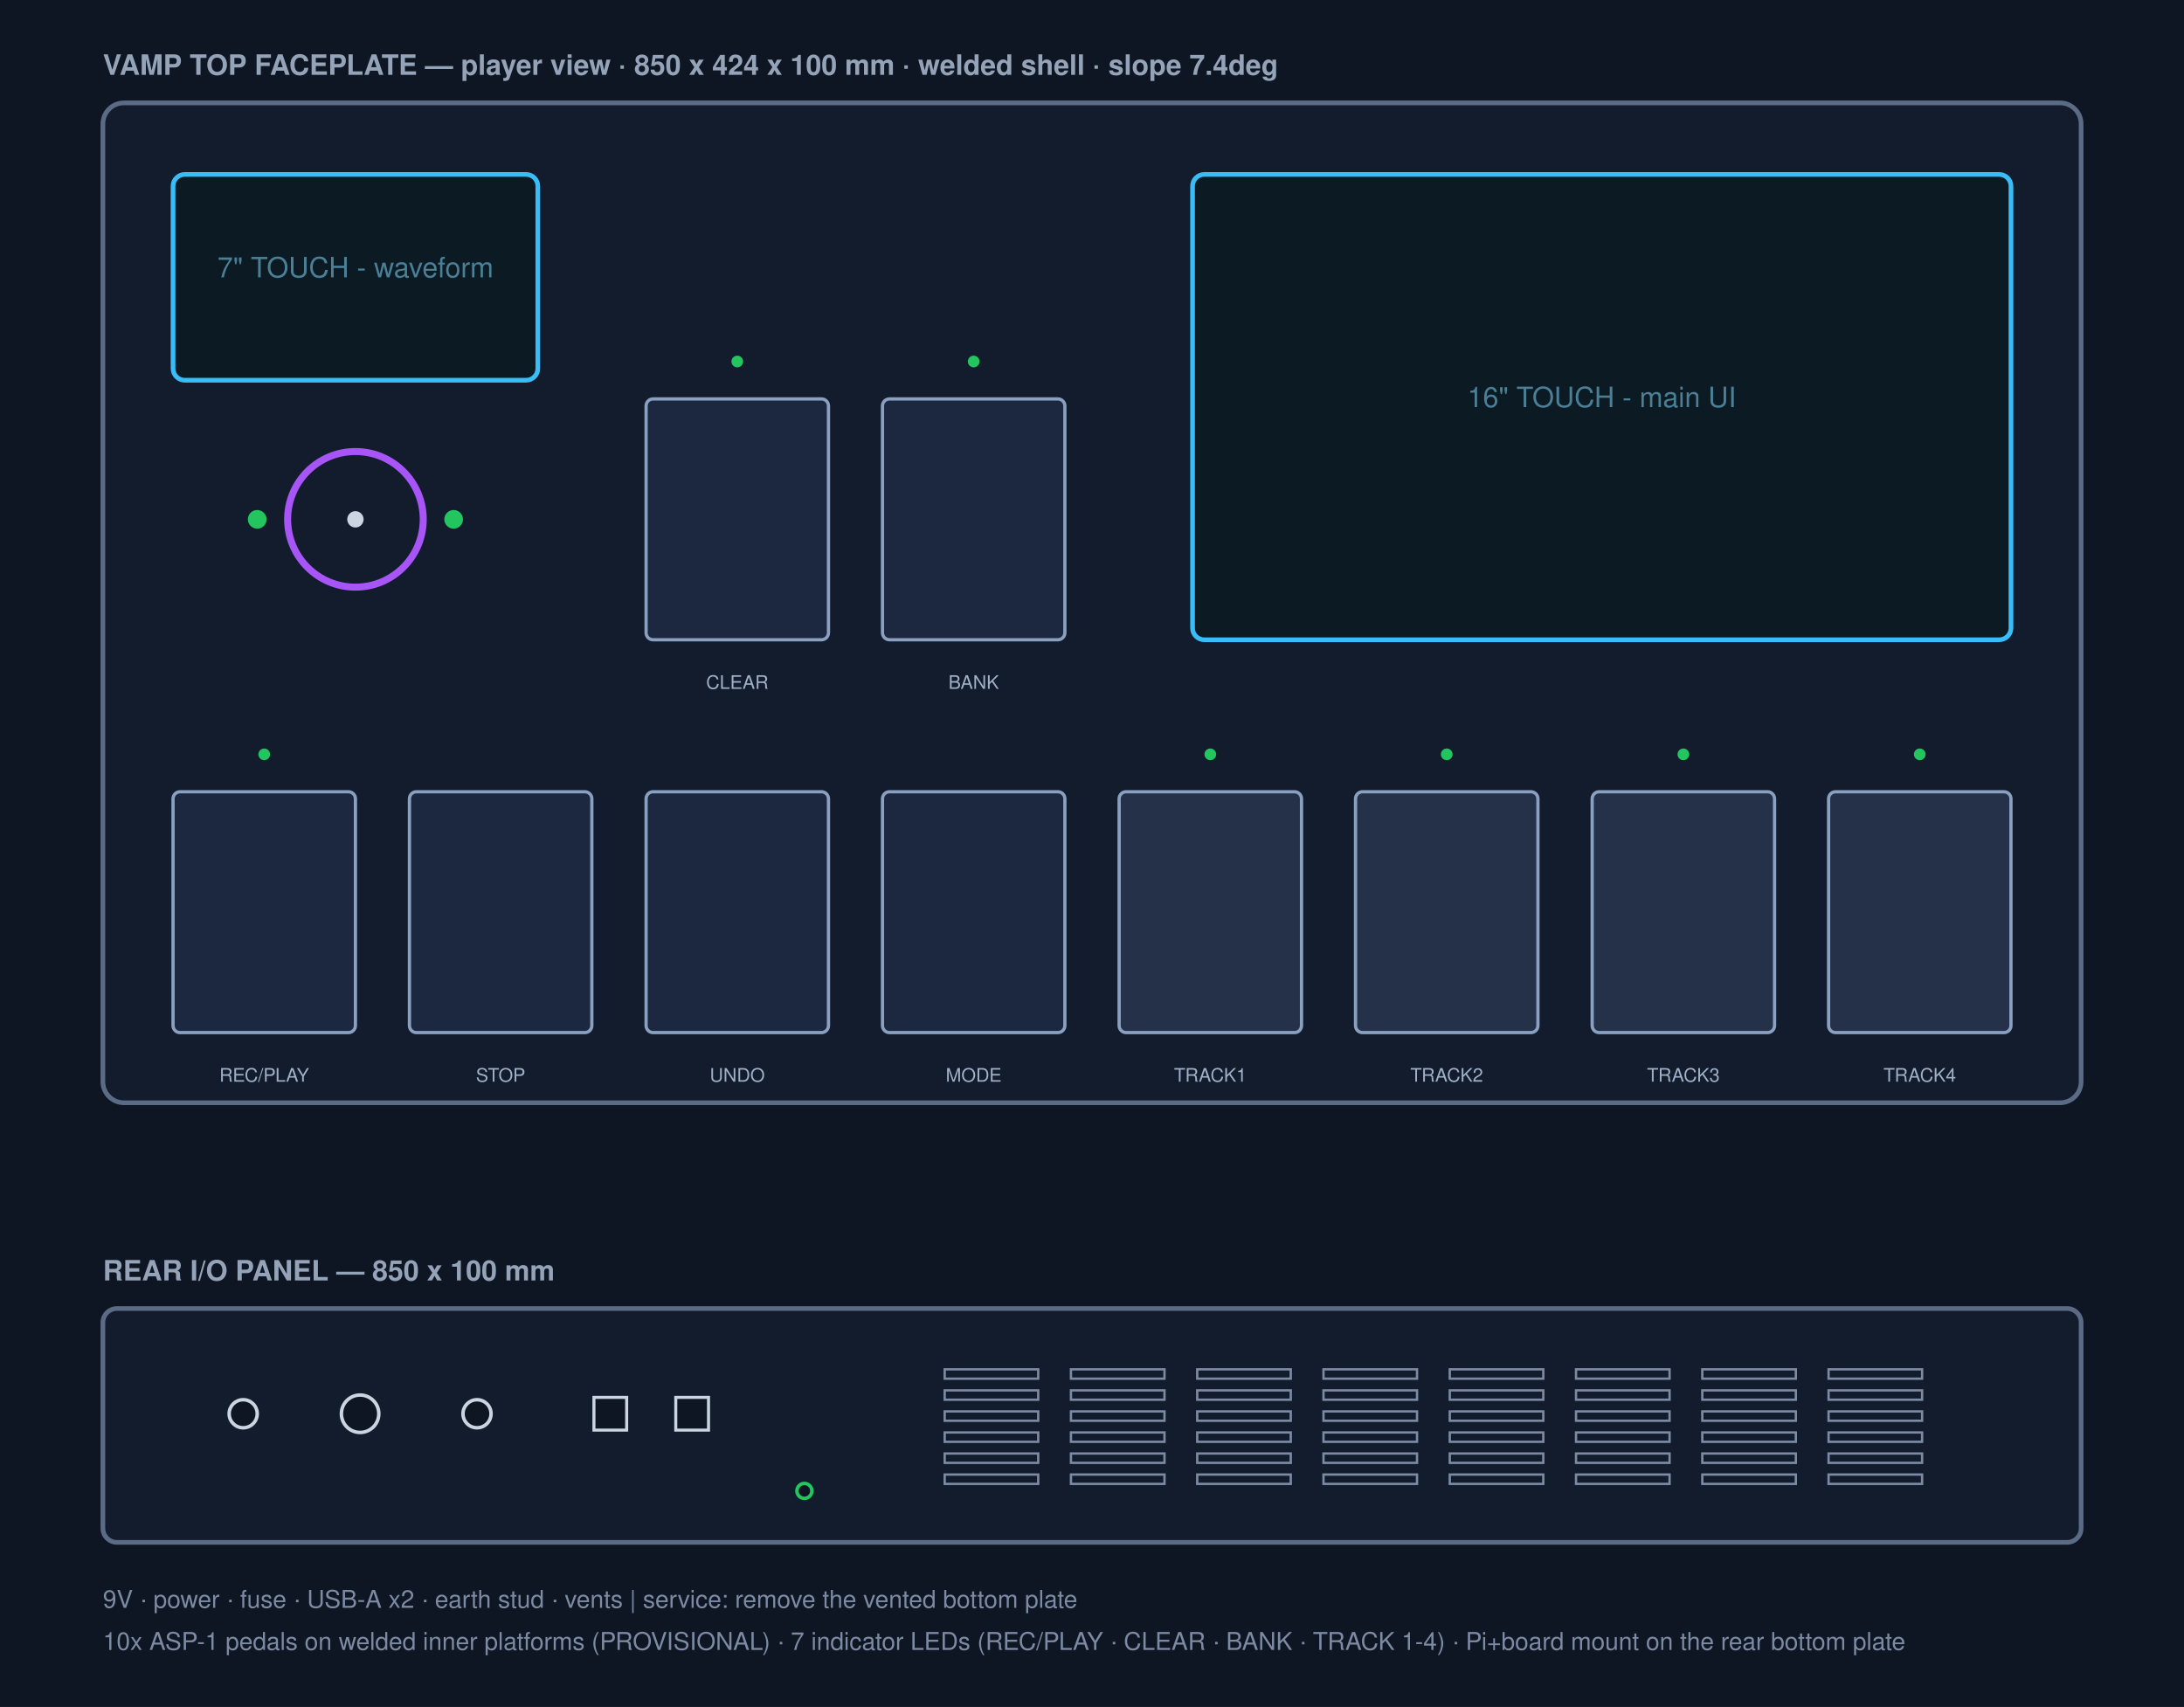
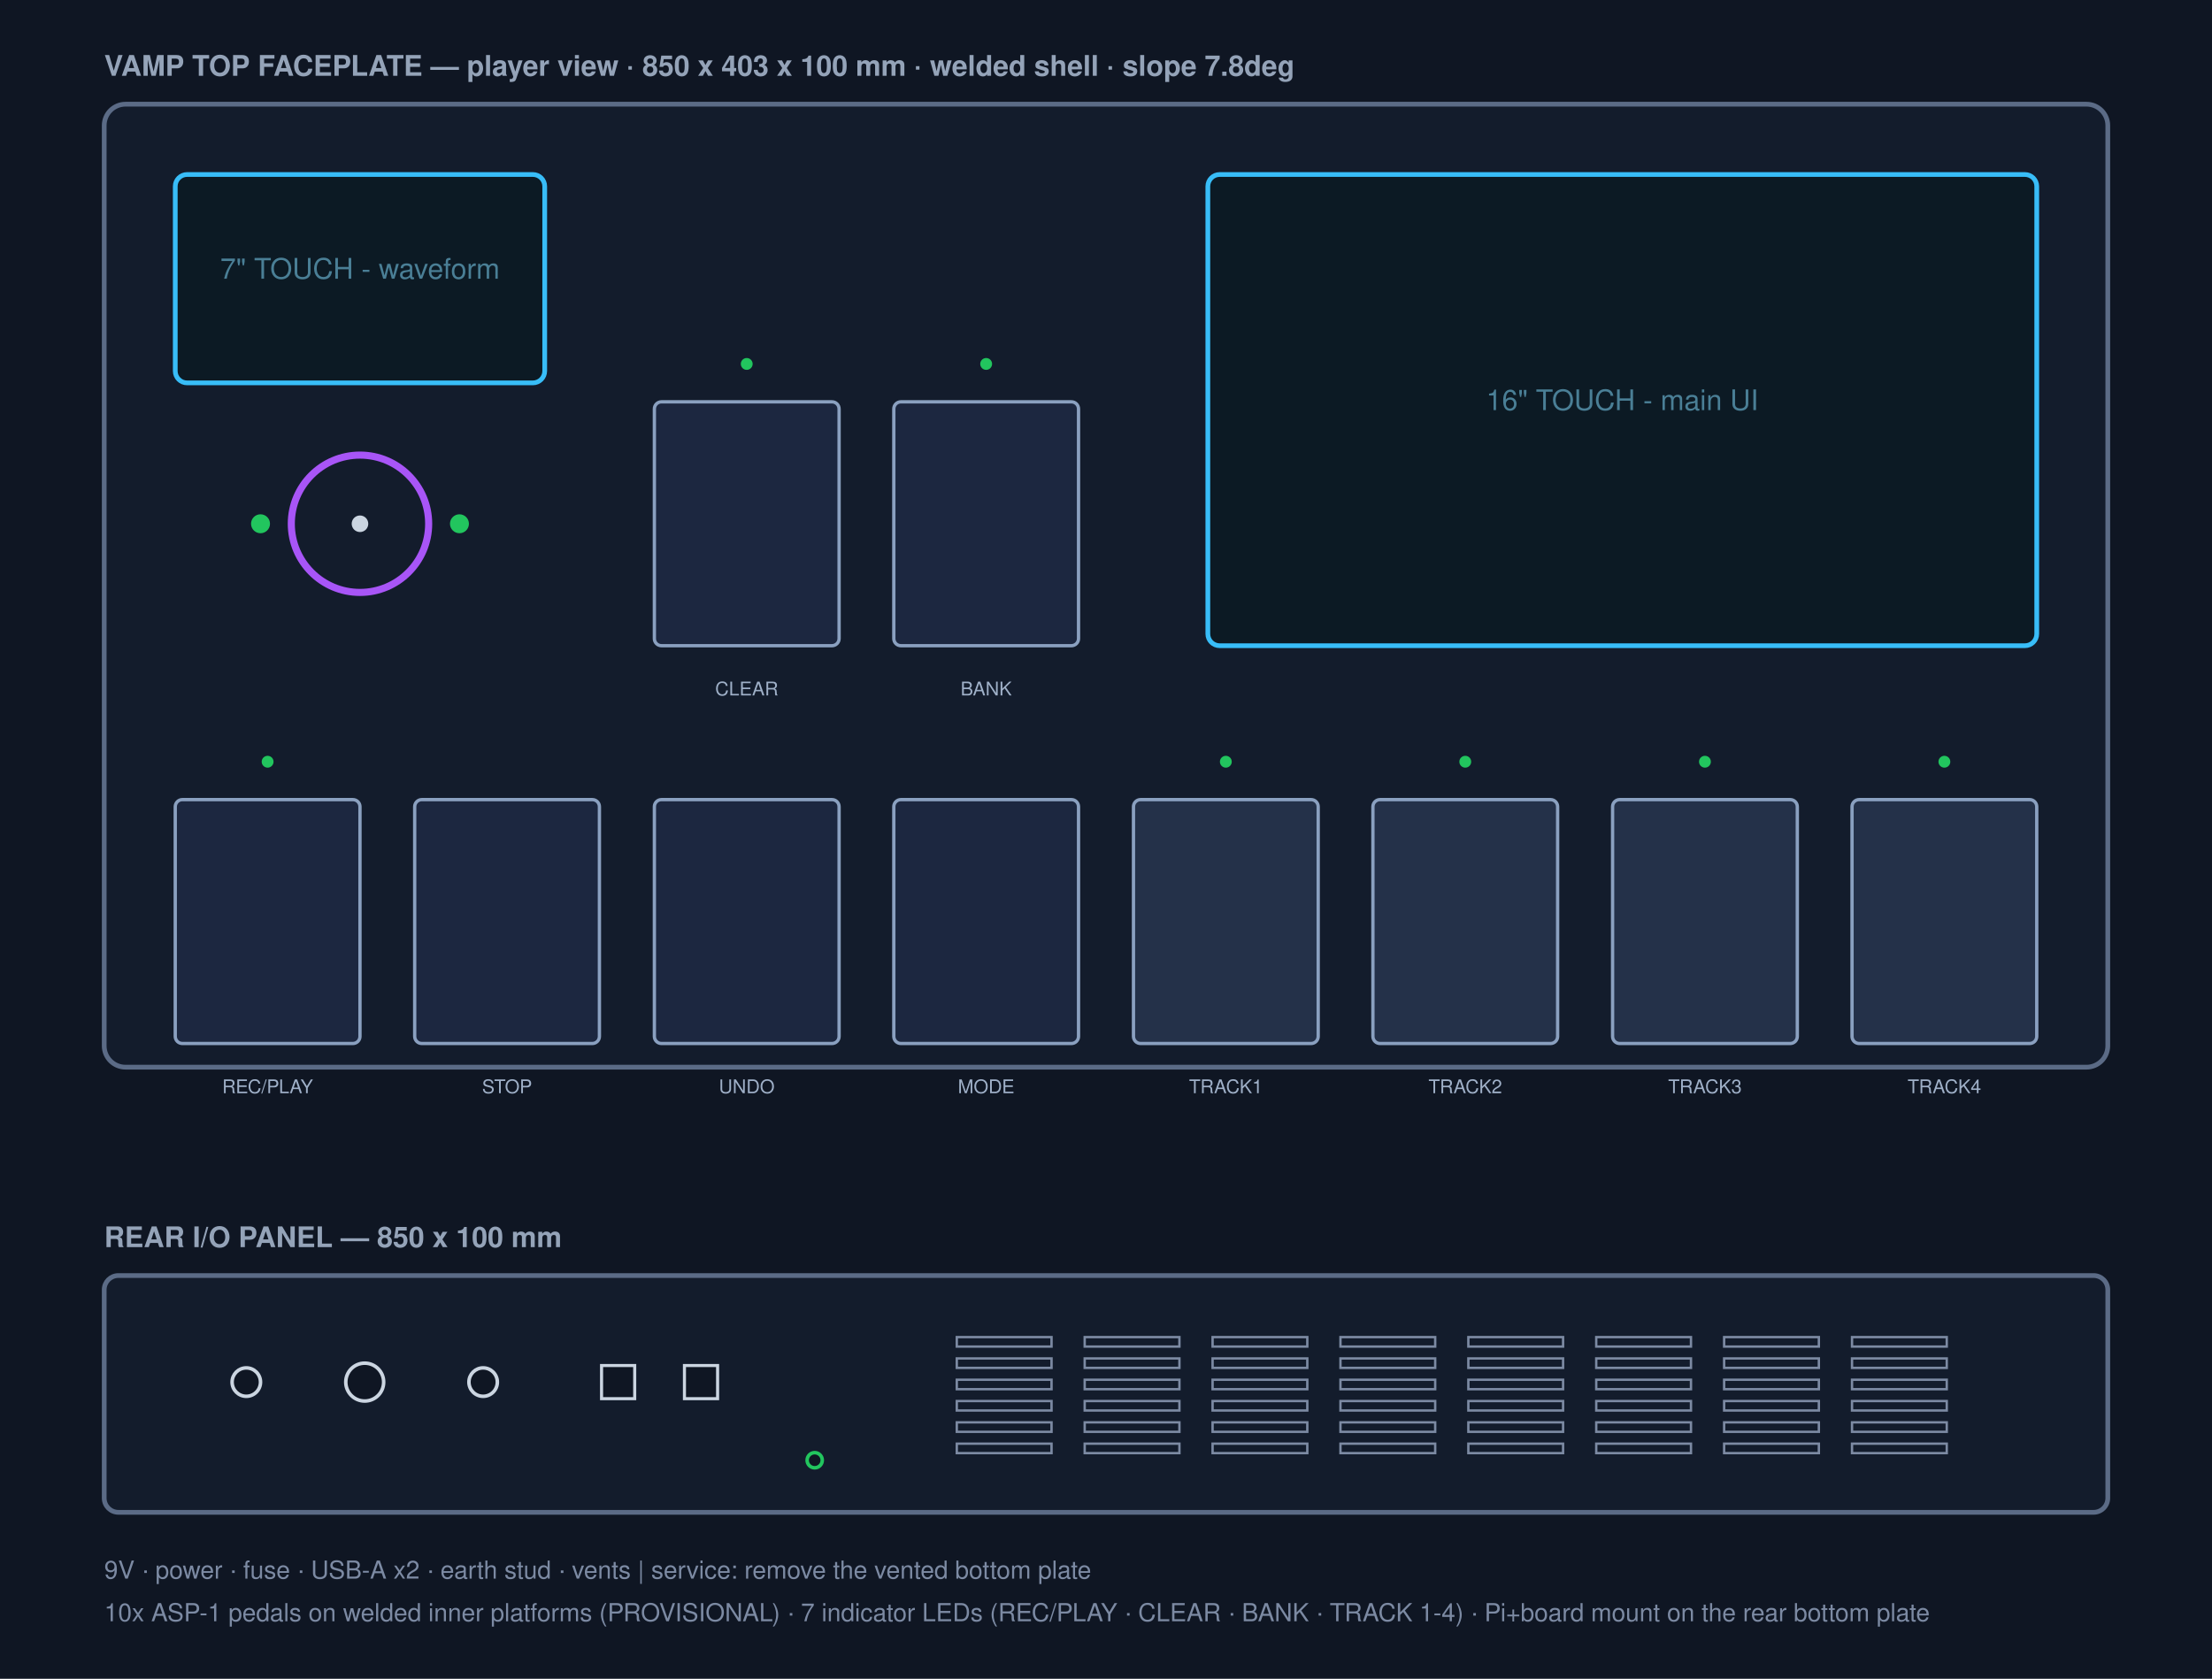
- <svg xmlns="http://www.w3.org/2000/svg" viewBox="0 0 934 730" font-family="Helvetica,Arial,sans-serif">
-   <rect width="934" height="730" fill="#0f1623" />
-   <text x="44" y="32" fill="#94a3b8" font-size="12" font-weight="600">VAMP TOP FACEPLATE — player view · 850 x 424 x 100 mm · welded shell · slope 7.4deg</text>
-   <rect x="44" y="44" width="846.0" height="427.6" rx="9" fill="#131c2c" stroke="#5b6b86" stroke-width="2" />
-   <rect x="74.0" y="338.6" width="78.0" height="103.0" rx="3" fill="#1c2740" stroke="#8aa0c0" stroke-width="1.4" />
-   <circle cx="113.0" cy="322.6" r="2.5" fill="#22c55e" />
-   <rect x="175.1" y="338.6" width="78.0" height="103.0" rx="3" fill="#1c2740" stroke="#8aa0c0" stroke-width="1.4" />
-   <rect x="276.3" y="338.6" width="78.0" height="103.0" rx="3" fill="#1c2740" stroke="#8aa0c0" stroke-width="1.4" />
-   <rect x="377.4" y="338.6" width="78.0" height="103.0" rx="3" fill="#1c2740" stroke="#8aa0c0" stroke-width="1.4" />
-   <rect x="478.6" y="338.6" width="78.0" height="103.0" rx="3" fill="#243149" stroke="#8aa0c0" stroke-width="1.4" />
-   <circle cx="517.6" cy="322.6" r="2.5" fill="#22c55e" />
-   <rect x="579.7" y="338.6" width="78.0" height="103.0" rx="3" fill="#243149" stroke="#8aa0c0" stroke-width="1.4" />
-   <circle cx="618.7" cy="322.6" r="2.5" fill="#22c55e" />
-   <rect x="680.9" y="338.6" width="78.0" height="103.0" rx="3" fill="#243149" stroke="#8aa0c0" stroke-width="1.4" />
-   <circle cx="719.9" cy="322.6" r="2.5" fill="#22c55e" />
-   <rect x="782.0" y="338.6" width="78.0" height="103.0" rx="3" fill="#243149" stroke="#8aa0c0" stroke-width="1.4" />
-   <circle cx="821.0" cy="322.6" r="2.5" fill="#22c55e" />
-   <rect x="276.3" y="170.6" width="78.0" height="103.0" rx="3" fill="#1c2740" stroke="#8aa0c0" stroke-width="1.4" />
-   <circle cx="315.3" cy="154.6" r="2.5" fill="#22c55e" />
-   <rect x="377.4" y="170.6" width="78.0" height="103.0" rx="3" fill="#1c2740" stroke="#8aa0c0" stroke-width="1.4" />
-   <circle cx="416.4" cy="154.6" r="2.5" fill="#22c55e" />
-   <rect x="74.0" y="74.6" width="156.0" height="88.0" rx="5" fill="#0c1a24" stroke="#38bdf8" stroke-width="2" />
-   <text x="152.0" y="118.6" fill="#4a7f96" font-size="12" text-anchor="middle">7" TOUCH - waveform</text>
-   <rect x="510.0" y="74.6" width="350.0" height="199.0" rx="5" fill="#0c1a24" stroke="#38bdf8" stroke-width="2" />
-   <text x="685.0" y="174.1" fill="#4a7f96" font-size="12" text-anchor="middle">16" TOUCH - main UI</text>
-   <circle cx="152.0" cy="222.1" r="29.0" fill="none" stroke="#a855f7" stroke-width="3" />
-   <circle cx="152.0" cy="222.1" r="3.5" fill="#cbd5e1" />
-   <circle cx="110.0" cy="222.1" r="4.0" fill="#22c55e" />
-   <circle cx="194.0" cy="222.1" r="4.0" fill="#22c55e" />
-   <text x="113.0" y="462.6" fill="#9fb0c8" font-size="8" text-anchor="middle">REC/PLAY</text>
-   <text x="214.1" y="462.6" fill="#9fb0c8" font-size="8" text-anchor="middle">STOP</text>
-   <text x="315.3" y="462.6" fill="#9fb0c8" font-size="8" text-anchor="middle">UNDO</text>
-   <text x="416.4" y="462.6" fill="#9fb0c8" font-size="8" text-anchor="middle">MODE</text>
-   <text x="517.6" y="462.6" fill="#9fb0c8" font-size="8" text-anchor="middle">TRACK1</text>
-   <text x="618.7" y="462.6" fill="#9fb0c8" font-size="8" text-anchor="middle">TRACK2</text>
-   <text x="719.9" y="462.6" fill="#9fb0c8" font-size="8" text-anchor="middle">TRACK3</text>
-   <text x="821.0" y="462.6" fill="#9fb0c8" font-size="8" text-anchor="middle">TRACK4</text>
-   <text x="315.3" y="294.6" fill="#9fb0c8" font-size="8" text-anchor="middle">CLEAR</text>
-   <text x="416.4" y="294.6" fill="#9fb0c8" font-size="8" text-anchor="middle">BANK</text>
-   <text x="44" y="547.6" fill="#94a3b8" font-size="12" font-weight="600">REAR I/O PANEL — 850 x 100 mm</text>
-   <rect x="44" y="559.6" width="846.0" height="100.0" rx="6" fill="#131c2c" stroke="#5b6b86" stroke-width="2" />
-   <circle cx="104.0" cy="604.6" r="6.0" fill="#0f1623" stroke="#cbd5e1" stroke-width="1.5" />
-   <circle cx="154.0" cy="604.6" r="8.0" fill="#0f1623" stroke="#cbd5e1" stroke-width="1.5" />
-   <circle cx="204.0" cy="604.6" r="6.0" fill="#0f1623" stroke="#cbd5e1" stroke-width="1.5" />
-   <rect x="254.0" y="597.6" width="14.0" height="14.0" fill="#0f1623" stroke="#cbd5e1" stroke-width="1.3" />
-   <rect x="289.0" y="597.6" width="14.0" height="14.0" fill="#0f1623" stroke="#cbd5e1" stroke-width="1.3" />
-   <circle cx="344.0" cy="637.6" r="3.2" fill="#0f1623" stroke="#22c55e" stroke-width="1.5" />
-   <rect x="404.0" y="630.6" width="40.0" height="4.0" fill="none" stroke="#7c8aa3" stroke-width="1" />
-   <rect x="458.0" y="630.6" width="40.0" height="4.0" fill="none" stroke="#7c8aa3" stroke-width="1" />
-   <rect x="512.0" y="630.6" width="40.0" height="4.0" fill="none" stroke="#7c8aa3" stroke-width="1" />
-   <rect x="566.0" y="630.6" width="40.0" height="4.0" fill="none" stroke="#7c8aa3" stroke-width="1" />
-   <rect x="620.0" y="630.6" width="40.0" height="4.0" fill="none" stroke="#7c8aa3" stroke-width="1" />
-   <rect x="674.0" y="630.6" width="40.0" height="4.0" fill="none" stroke="#7c8aa3" stroke-width="1" />
-   <rect x="728.0" y="630.6" width="40.0" height="4.0" fill="none" stroke="#7c8aa3" stroke-width="1" />
-   <rect x="782.0" y="630.6" width="40.0" height="4.0" fill="none" stroke="#7c8aa3" stroke-width="1" />
-   <rect x="404.0" y="621.6" width="40.0" height="4.0" fill="none" stroke="#7c8aa3" stroke-width="1" />
-   <rect x="458.0" y="621.6" width="40.0" height="4.0" fill="none" stroke="#7c8aa3" stroke-width="1" />
-   <rect x="512.0" y="621.6" width="40.0" height="4.0" fill="none" stroke="#7c8aa3" stroke-width="1" />
-   <rect x="566.0" y="621.6" width="40.0" height="4.0" fill="none" stroke="#7c8aa3" stroke-width="1" />
-   <rect x="620.0" y="621.6" width="40.0" height="4.0" fill="none" stroke="#7c8aa3" stroke-width="1" />
-   <rect x="674.0" y="621.6" width="40.0" height="4.0" fill="none" stroke="#7c8aa3" stroke-width="1" />
-   <rect x="728.0" y="621.6" width="40.0" height="4.0" fill="none" stroke="#7c8aa3" stroke-width="1" />
-   <rect x="782.0" y="621.6" width="40.0" height="4.0" fill="none" stroke="#7c8aa3" stroke-width="1" />
-   <rect x="404.0" y="612.6" width="40.0" height="4.0" fill="none" stroke="#7c8aa3" stroke-width="1" />
-   <rect x="458.0" y="612.6" width="40.0" height="4.0" fill="none" stroke="#7c8aa3" stroke-width="1" />
-   <rect x="512.0" y="612.6" width="40.0" height="4.0" fill="none" stroke="#7c8aa3" stroke-width="1" />
-   <rect x="566.0" y="612.6" width="40.0" height="4.0" fill="none" stroke="#7c8aa3" stroke-width="1" />
-   <rect x="620.0" y="612.6" width="40.0" height="4.0" fill="none" stroke="#7c8aa3" stroke-width="1" />
-   <rect x="674.0" y="612.6" width="40.0" height="4.0" fill="none" stroke="#7c8aa3" stroke-width="1" />
-   <rect x="728.0" y="612.6" width="40.0" height="4.0" fill="none" stroke="#7c8aa3" stroke-width="1" />
-   <rect x="782.0" y="612.6" width="40.0" height="4.0" fill="none" stroke="#7c8aa3" stroke-width="1" />
-   <rect x="404.0" y="603.6" width="40.0" height="4.0" fill="none" stroke="#7c8aa3" stroke-width="1" />
-   <rect x="458.0" y="603.6" width="40.0" height="4.0" fill="none" stroke="#7c8aa3" stroke-width="1" />
-   <rect x="512.0" y="603.6" width="40.0" height="4.0" fill="none" stroke="#7c8aa3" stroke-width="1" />
-   <rect x="566.0" y="603.6" width="40.0" height="4.0" fill="none" stroke="#7c8aa3" stroke-width="1" />
-   <rect x="620.0" y="603.6" width="40.0" height="4.0" fill="none" stroke="#7c8aa3" stroke-width="1" />
-   <rect x="674.0" y="603.6" width="40.0" height="4.0" fill="none" stroke="#7c8aa3" stroke-width="1" />
-   <rect x="728.0" y="603.6" width="40.0" height="4.0" fill="none" stroke="#7c8aa3" stroke-width="1" />
-   <rect x="782.0" y="603.6" width="40.0" height="4.0" fill="none" stroke="#7c8aa3" stroke-width="1" />
-   <rect x="404.0" y="594.6" width="40.0" height="4.0" fill="none" stroke="#7c8aa3" stroke-width="1" />
-   <rect x="458.0" y="594.6" width="40.0" height="4.0" fill="none" stroke="#7c8aa3" stroke-width="1" />
-   <rect x="512.0" y="594.6" width="40.0" height="4.0" fill="none" stroke="#7c8aa3" stroke-width="1" />
-   <rect x="566.0" y="594.6" width="40.0" height="4.0" fill="none" stroke="#7c8aa3" stroke-width="1" />
-   <rect x="620.0" y="594.6" width="40.0" height="4.0" fill="none" stroke="#7c8aa3" stroke-width="1" />
-   <rect x="674.0" y="594.6" width="40.0" height="4.0" fill="none" stroke="#7c8aa3" stroke-width="1" />
-   <rect x="728.0" y="594.6" width="40.0" height="4.0" fill="none" stroke="#7c8aa3" stroke-width="1" />
-   <rect x="782.0" y="594.6" width="40.0" height="4.0" fill="none" stroke="#7c8aa3" stroke-width="1" />
-   <rect x="404.0" y="585.6" width="40.0" height="4.0" fill="none" stroke="#7c8aa3" stroke-width="1" />
-   <rect x="458.0" y="585.6" width="40.0" height="4.0" fill="none" stroke="#7c8aa3" stroke-width="1" />
-   <rect x="512.0" y="585.6" width="40.0" height="4.0" fill="none" stroke="#7c8aa3" stroke-width="1" />
-   <rect x="566.0" y="585.6" width="40.0" height="4.0" fill="none" stroke="#7c8aa3" stroke-width="1" />
-   <rect x="620.0" y="585.6" width="40.0" height="4.0" fill="none" stroke="#7c8aa3" stroke-width="1" />
-   <rect x="674.0" y="585.6" width="40.0" height="4.0" fill="none" stroke="#7c8aa3" stroke-width="1" />
-   <rect x="728.0" y="585.6" width="40.0" height="4.0" fill="none" stroke="#7c8aa3" stroke-width="1" />
-   <rect x="782.0" y="585.6" width="40.0" height="4.0" fill="none" stroke="#7c8aa3" stroke-width="1" />
-   <text x="44" y="687.6" fill="#7c8aa3" font-size="10.5">9V · power · fuse · USB-A x2 · earth stud · vents   |   service: remove the vented bottom plate</text>
-   <text x="44" y="705.6" fill="#7c8aa3" font-size="10.5">10x ASP-1 pedals on welded inner platforms (PROVISIONAL) · 7 indicator LEDs (REC/PLAY · CLEAR · BANK · TRACK 1-4) · Pi+board mount on the rear bottom plate</text>
+ <svg xmlns="http://www.w3.org/2000/svg" viewBox="0 0 934 709" font-family="Helvetica,Arial,sans-serif">
+   <rect width="934" height="709" fill="#0f1623" />
+   <text x="44" y="32" fill="#94a3b8" font-size="12" font-weight="600">VAMP TOP FACEPLATE — player view · 850 x 403 x 100 mm · welded shell · slope 7.8deg</text>
+   <rect x="44" y="44" width="846.0" height="406.7" rx="9" fill="#131c2c" stroke="#5b6b86" stroke-width="2" />
+   <rect x="74.0" y="337.7" width="78.0" height="103.0" rx="3" fill="#1c2740" stroke="#8aa0c0" stroke-width="1.4" />
+   <circle cx="113.0" cy="321.7" r="2.5" fill="#22c55e" />
+   <rect x="175.1" y="337.7" width="78.0" height="103.0" rx="3" fill="#1c2740" stroke="#8aa0c0" stroke-width="1.4" />
+   <rect x="276.3" y="337.7" width="78.0" height="103.0" rx="3" fill="#1c2740" stroke="#8aa0c0" stroke-width="1.4" />
+   <rect x="377.4" y="337.7" width="78.0" height="103.0" rx="3" fill="#1c2740" stroke="#8aa0c0" stroke-width="1.4" />
+   <rect x="478.6" y="337.7" width="78.0" height="103.0" rx="3" fill="#243149" stroke="#8aa0c0" stroke-width="1.4" />
+   <circle cx="517.6" cy="321.7" r="2.5" fill="#22c55e" />
+   <rect x="579.7" y="337.7" width="78.0" height="103.0" rx="3" fill="#243149" stroke="#8aa0c0" stroke-width="1.4" />
+   <circle cx="618.7" cy="321.7" r="2.5" fill="#22c55e" />
+   <rect x="680.9" y="337.7" width="78.0" height="103.0" rx="3" fill="#243149" stroke="#8aa0c0" stroke-width="1.4" />
+   <circle cx="719.9" cy="321.7" r="2.5" fill="#22c55e" />
+   <rect x="782.0" y="337.7" width="78.0" height="103.0" rx="3" fill="#243149" stroke="#8aa0c0" stroke-width="1.4" />
+   <circle cx="821.0" cy="321.7" r="2.5" fill="#22c55e" />
+   <rect x="276.3" y="169.7" width="78.0" height="103.0" rx="3" fill="#1c2740" stroke="#8aa0c0" stroke-width="1.4" />
+   <circle cx="315.3" cy="153.7" r="2.5" fill="#22c55e" />
+   <rect x="377.4" y="169.7" width="78.0" height="103.0" rx="3" fill="#1c2740" stroke="#8aa0c0" stroke-width="1.4" />
+   <circle cx="416.4" cy="153.7" r="2.5" fill="#22c55e" />
+   <rect x="74.0" y="73.7" width="156.0" height="88.0" rx="5" fill="#0c1a24" stroke="#38bdf8" stroke-width="2" />
+   <text x="152.0" y="117.7" fill="#4a7f96" font-size="12" text-anchor="middle">7" TOUCH - waveform</text>
+   <rect x="510.0" y="73.7" width="350.0" height="199.0" rx="5" fill="#0c1a24" stroke="#38bdf8" stroke-width="2" />
+   <text x="685.0" y="173.2" fill="#4a7f96" font-size="12" text-anchor="middle">16" TOUCH - main UI</text>
+   <circle cx="152.0" cy="221.2" r="29.0" fill="none" stroke="#a855f7" stroke-width="3" />
+   <circle cx="152.0" cy="221.2" r="3.5" fill="#cbd5e1" />
+   <circle cx="110.0" cy="221.2" r="4.0" fill="#22c55e" />
+   <circle cx="194.0" cy="221.2" r="4.0" fill="#22c55e" />
+   <text x="113.0" y="461.7" fill="#9fb0c8" font-size="8" text-anchor="middle">REC/PLAY</text>
+   <text x="214.1" y="461.7" fill="#9fb0c8" font-size="8" text-anchor="middle">STOP</text>
+   <text x="315.3" y="461.7" fill="#9fb0c8" font-size="8" text-anchor="middle">UNDO</text>
+   <text x="416.4" y="461.7" fill="#9fb0c8" font-size="8" text-anchor="middle">MODE</text>
+   <text x="517.6" y="461.7" fill="#9fb0c8" font-size="8" text-anchor="middle">TRACK1</text>
+   <text x="618.7" y="461.7" fill="#9fb0c8" font-size="8" text-anchor="middle">TRACK2</text>
+   <text x="719.9" y="461.7" fill="#9fb0c8" font-size="8" text-anchor="middle">TRACK3</text>
+   <text x="821.0" y="461.7" fill="#9fb0c8" font-size="8" text-anchor="middle">TRACK4</text>
+   <text x="315.3" y="293.7" fill="#9fb0c8" font-size="8" text-anchor="middle">CLEAR</text>
+   <text x="416.4" y="293.7" fill="#9fb0c8" font-size="8" text-anchor="middle">BANK</text>
+   <text x="44" y="526.7" fill="#94a3b8" font-size="12" font-weight="600">REAR I/O PANEL — 850 x 100 mm</text>
+   <rect x="44" y="538.7" width="846.0" height="100.0" rx="6" fill="#131c2c" stroke="#5b6b86" stroke-width="2" />
+   <circle cx="104.0" cy="583.7" r="6.0" fill="#0f1623" stroke="#cbd5e1" stroke-width="1.5" />
+   <circle cx="154.0" cy="583.7" r="8.0" fill="#0f1623" stroke="#cbd5e1" stroke-width="1.5" />
+   <circle cx="204.0" cy="583.7" r="6.0" fill="#0f1623" stroke="#cbd5e1" stroke-width="1.5" />
+   <rect x="254.0" y="576.7" width="14.0" height="14.0" fill="#0f1623" stroke="#cbd5e1" stroke-width="1.3" />
+   <rect x="289.0" y="576.7" width="14.0" height="14.0" fill="#0f1623" stroke="#cbd5e1" stroke-width="1.3" />
+   <circle cx="344.0" cy="616.7" r="3.2" fill="#0f1623" stroke="#22c55e" stroke-width="1.5" />
+   <rect x="404.0" y="609.7" width="40.0" height="4.0" fill="none" stroke="#7c8aa3" stroke-width="1" />
+   <rect x="458.0" y="609.7" width="40.0" height="4.0" fill="none" stroke="#7c8aa3" stroke-width="1" />
+   <rect x="512.0" y="609.7" width="40.0" height="4.0" fill="none" stroke="#7c8aa3" stroke-width="1" />
+   <rect x="566.0" y="609.7" width="40.0" height="4.0" fill="none" stroke="#7c8aa3" stroke-width="1" />
+   <rect x="620.0" y="609.7" width="40.0" height="4.0" fill="none" stroke="#7c8aa3" stroke-width="1" />
+   <rect x="674.0" y="609.7" width="40.0" height="4.0" fill="none" stroke="#7c8aa3" stroke-width="1" />
+   <rect x="728.0" y="609.7" width="40.0" height="4.0" fill="none" stroke="#7c8aa3" stroke-width="1" />
+   <rect x="782.0" y="609.7" width="40.0" height="4.0" fill="none" stroke="#7c8aa3" stroke-width="1" />
+   <rect x="404.0" y="600.7" width="40.0" height="4.0" fill="none" stroke="#7c8aa3" stroke-width="1" />
+   <rect x="458.0" y="600.7" width="40.0" height="4.0" fill="none" stroke="#7c8aa3" stroke-width="1" />
+   <rect x="512.0" y="600.7" width="40.0" height="4.0" fill="none" stroke="#7c8aa3" stroke-width="1" />
+   <rect x="566.0" y="600.7" width="40.0" height="4.0" fill="none" stroke="#7c8aa3" stroke-width="1" />
+   <rect x="620.0" y="600.7" width="40.0" height="4.0" fill="none" stroke="#7c8aa3" stroke-width="1" />
+   <rect x="674.0" y="600.7" width="40.0" height="4.0" fill="none" stroke="#7c8aa3" stroke-width="1" />
+   <rect x="728.0" y="600.7" width="40.0" height="4.0" fill="none" stroke="#7c8aa3" stroke-width="1" />
+   <rect x="782.0" y="600.7" width="40.0" height="4.0" fill="none" stroke="#7c8aa3" stroke-width="1" />
+   <rect x="404.0" y="591.7" width="40.0" height="4.0" fill="none" stroke="#7c8aa3" stroke-width="1" />
+   <rect x="458.0" y="591.7" width="40.0" height="4.0" fill="none" stroke="#7c8aa3" stroke-width="1" />
+   <rect x="512.0" y="591.7" width="40.0" height="4.0" fill="none" stroke="#7c8aa3" stroke-width="1" />
+   <rect x="566.0" y="591.7" width="40.0" height="4.0" fill="none" stroke="#7c8aa3" stroke-width="1" />
+   <rect x="620.0" y="591.7" width="40.0" height="4.0" fill="none" stroke="#7c8aa3" stroke-width="1" />
+   <rect x="674.0" y="591.7" width="40.0" height="4.0" fill="none" stroke="#7c8aa3" stroke-width="1" />
+   <rect x="728.0" y="591.7" width="40.0" height="4.0" fill="none" stroke="#7c8aa3" stroke-width="1" />
+   <rect x="782.0" y="591.7" width="40.0" height="4.0" fill="none" stroke="#7c8aa3" stroke-width="1" />
+   <rect x="404.0" y="582.7" width="40.0" height="4.0" fill="none" stroke="#7c8aa3" stroke-width="1" />
+   <rect x="458.0" y="582.7" width="40.0" height="4.0" fill="none" stroke="#7c8aa3" stroke-width="1" />
+   <rect x="512.0" y="582.7" width="40.0" height="4.0" fill="none" stroke="#7c8aa3" stroke-width="1" />
+   <rect x="566.0" y="582.7" width="40.0" height="4.0" fill="none" stroke="#7c8aa3" stroke-width="1" />
+   <rect x="620.0" y="582.7" width="40.0" height="4.0" fill="none" stroke="#7c8aa3" stroke-width="1" />
+   <rect x="674.0" y="582.7" width="40.0" height="4.0" fill="none" stroke="#7c8aa3" stroke-width="1" />
+   <rect x="728.0" y="582.7" width="40.0" height="4.0" fill="none" stroke="#7c8aa3" stroke-width="1" />
+   <rect x="782.0" y="582.7" width="40.0" height="4.0" fill="none" stroke="#7c8aa3" stroke-width="1" />
+   <rect x="404.0" y="573.7" width="40.0" height="4.0" fill="none" stroke="#7c8aa3" stroke-width="1" />
+   <rect x="458.0" y="573.7" width="40.0" height="4.0" fill="none" stroke="#7c8aa3" stroke-width="1" />
+   <rect x="512.0" y="573.7" width="40.0" height="4.0" fill="none" stroke="#7c8aa3" stroke-width="1" />
+   <rect x="566.0" y="573.7" width="40.0" height="4.0" fill="none" stroke="#7c8aa3" stroke-width="1" />
+   <rect x="620.0" y="573.7" width="40.0" height="4.0" fill="none" stroke="#7c8aa3" stroke-width="1" />
+   <rect x="674.0" y="573.7" width="40.0" height="4.0" fill="none" stroke="#7c8aa3" stroke-width="1" />
+   <rect x="728.0" y="573.7" width="40.0" height="4.0" fill="none" stroke="#7c8aa3" stroke-width="1" />
+   <rect x="782.0" y="573.7" width="40.0" height="4.0" fill="none" stroke="#7c8aa3" stroke-width="1" />
+   <rect x="404.0" y="564.7" width="40.0" height="4.0" fill="none" stroke="#7c8aa3" stroke-width="1" />
+   <rect x="458.0" y="564.7" width="40.0" height="4.0" fill="none" stroke="#7c8aa3" stroke-width="1" />
+   <rect x="512.0" y="564.7" width="40.0" height="4.0" fill="none" stroke="#7c8aa3" stroke-width="1" />
+   <rect x="566.0" y="564.7" width="40.0" height="4.0" fill="none" stroke="#7c8aa3" stroke-width="1" />
+   <rect x="620.0" y="564.7" width="40.0" height="4.0" fill="none" stroke="#7c8aa3" stroke-width="1" />
+   <rect x="674.0" y="564.7" width="40.0" height="4.0" fill="none" stroke="#7c8aa3" stroke-width="1" />
+   <rect x="728.0" y="564.7" width="40.0" height="4.0" fill="none" stroke="#7c8aa3" stroke-width="1" />
+   <rect x="782.0" y="564.7" width="40.0" height="4.0" fill="none" stroke="#7c8aa3" stroke-width="1" />
+   <text x="44" y="666.7" fill="#7c8aa3" font-size="10.5">9V · power · fuse · USB-A x2 · earth stud · vents   |   service: remove the vented bottom plate</text>
+   <text x="44" y="684.7" fill="#7c8aa3" font-size="10.5">10x ASP-1 pedals on welded inner platforms (PROVISIONAL) · 7 indicator LEDs (REC/PLAY · CLEAR · BANK · TRACK 1-4) · Pi+board mount on the rear bottom plate</text>
</svg>
